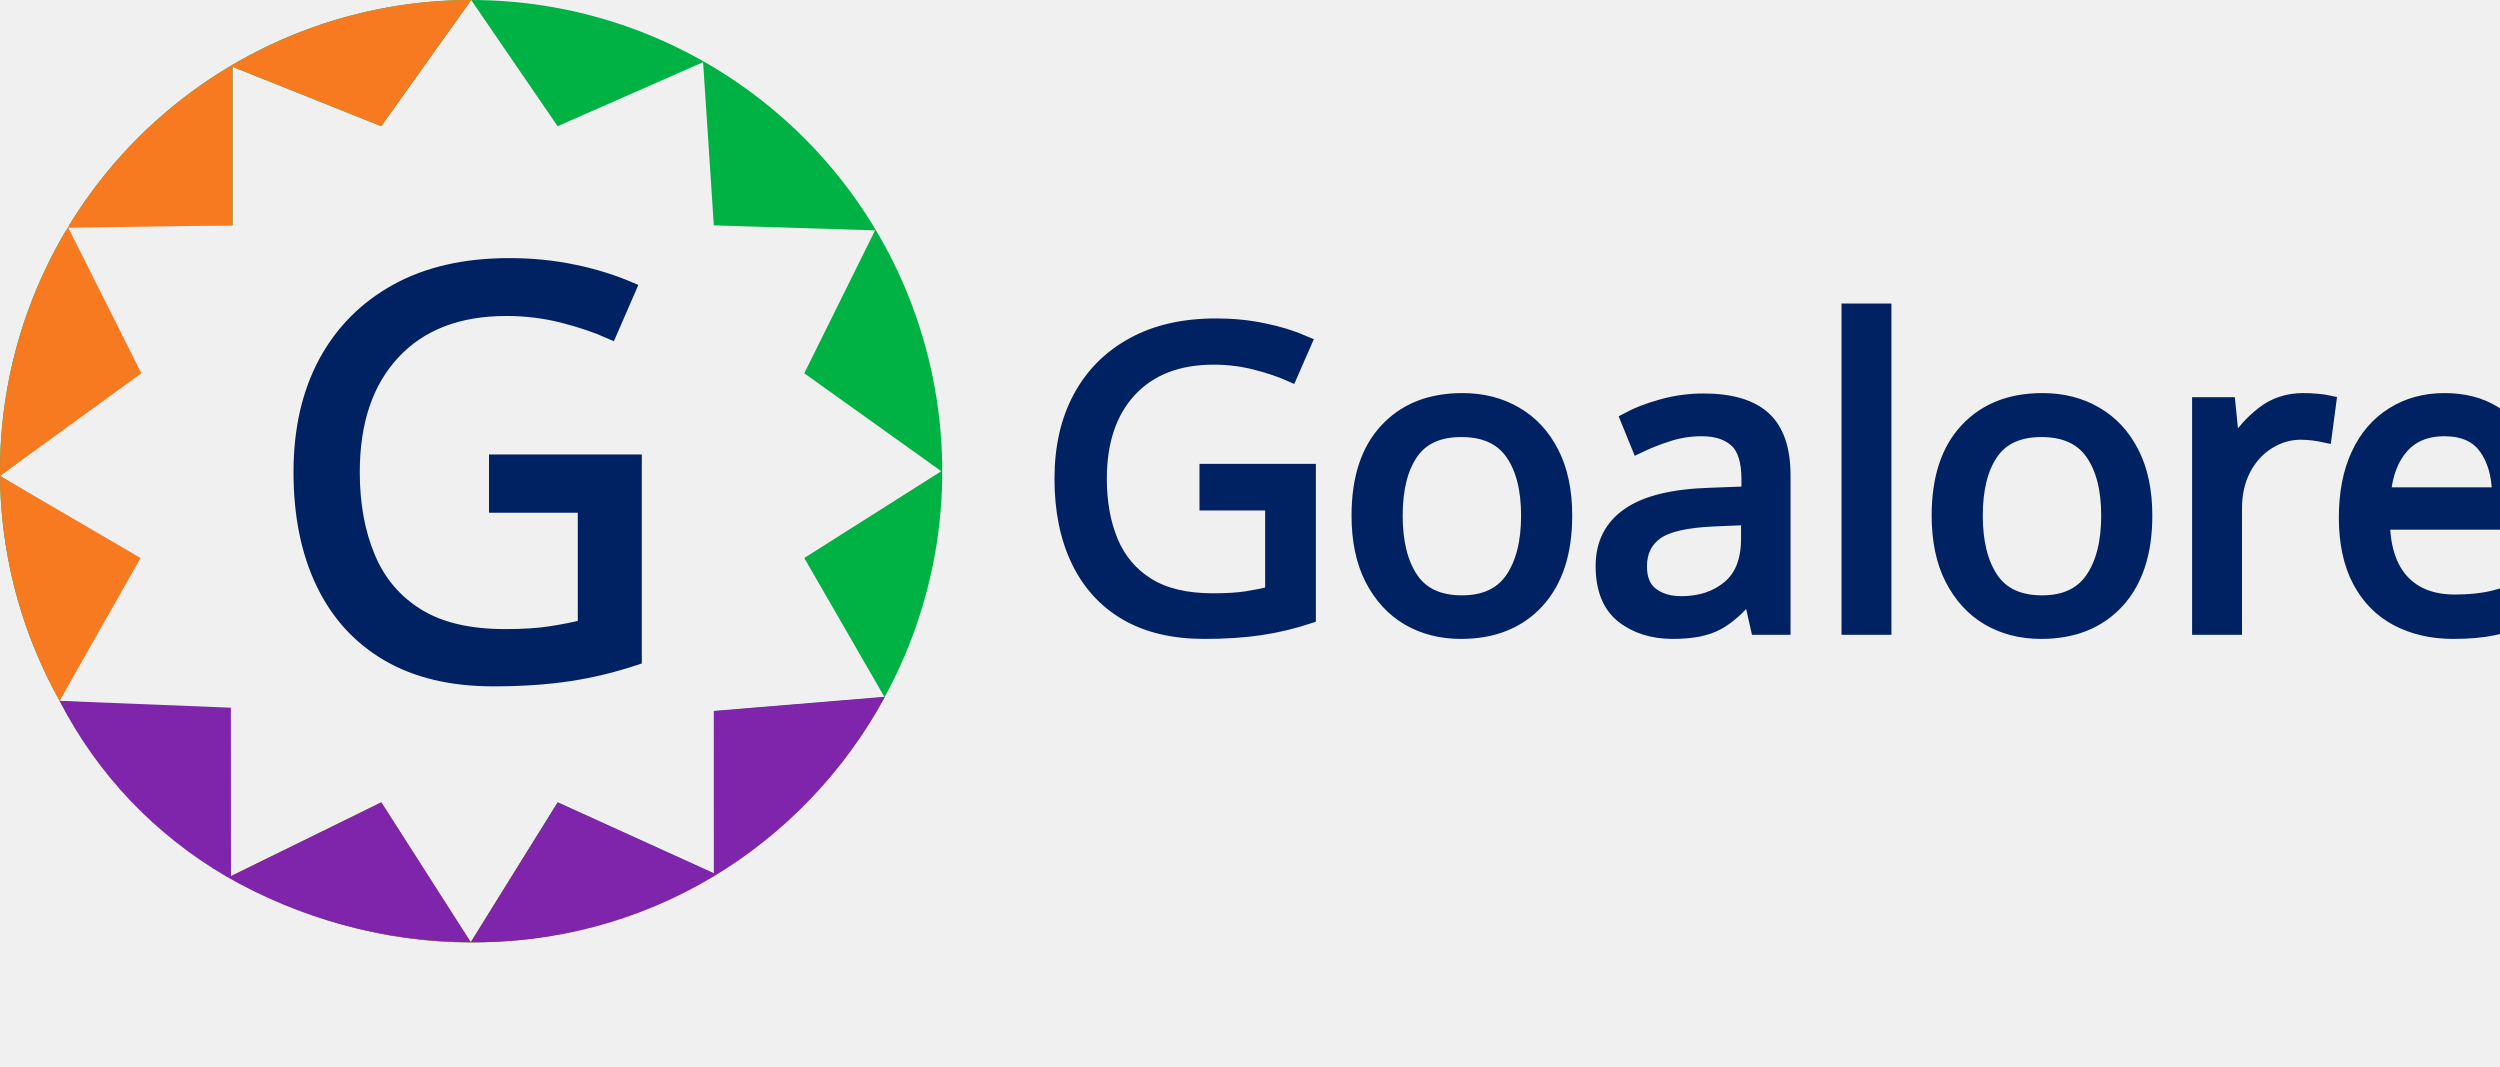
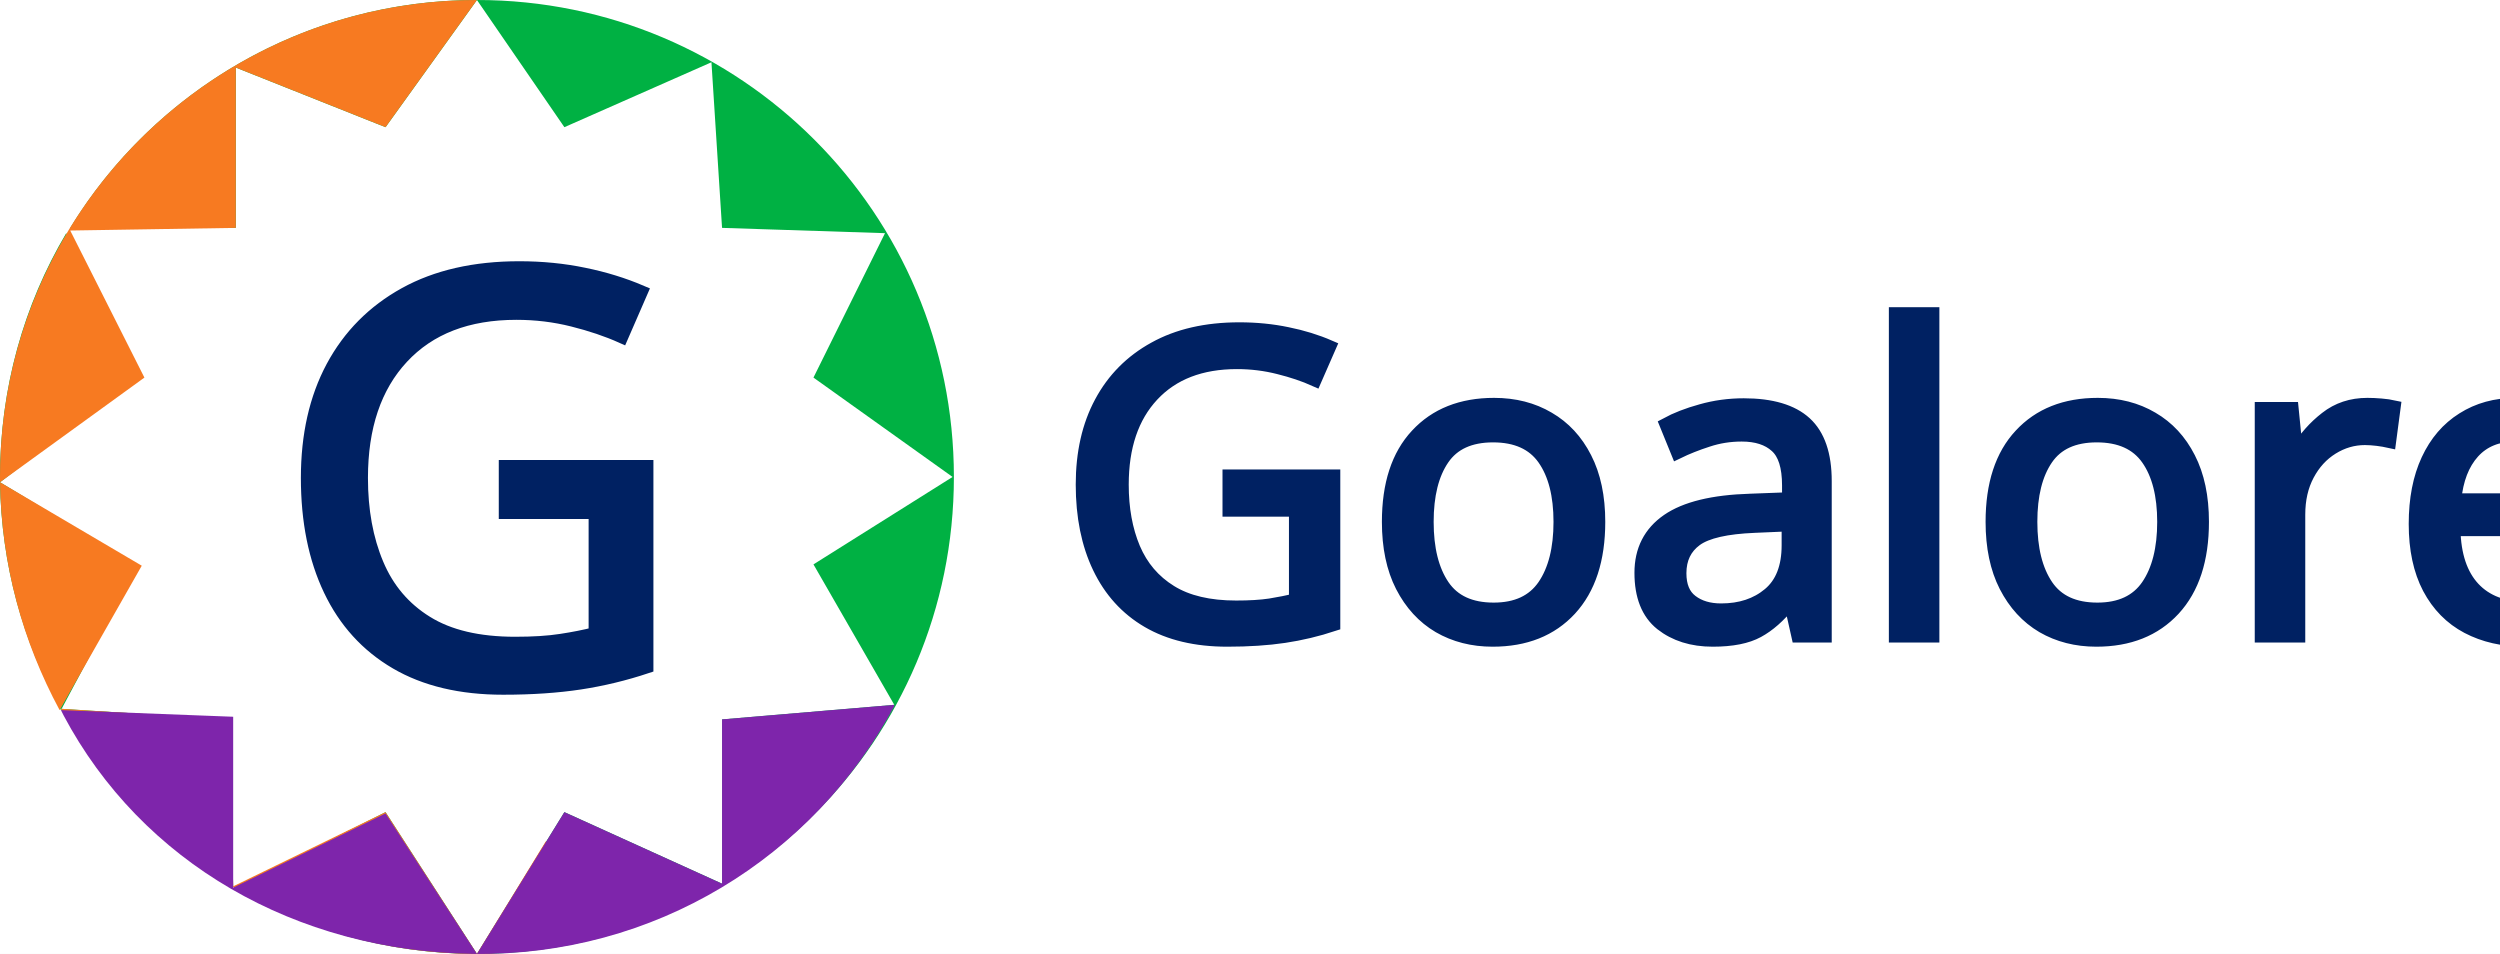
- <svg xmlns="http://www.w3.org/2000/svg" width="191" height="81.5" viewBox="0 0 191 81.5">
-   <g id="Group_2" data-name="Group 2" transform="translate(-8 -64)">
-     <g id="Group" transform="translate(8 64)">
+ <svg xmlns="http://www.w3.org/2000/svg" version="1.1" id="Layer_1" x="0px" y="0px" viewBox="0 0 188.7 72" style="enable-background:new 0 0 188.7 72;" xml:space="preserve">
+   <style type="text/css">
+ 	.st0{fill:#FFFFFF;}
+ 	.st1{fill-rule:evenodd;clip-rule:evenodd;fill:#00B143;}
+ 	.st2{fill-rule:evenodd;clip-rule:evenodd;fill:#F77A21;}
+ 	.st3{fill-rule:evenodd;clip-rule:evenodd;fill:#7E25AB;}
+ 	.st4{fill:#002162;}
+ 	.st5{font-family:'SegoeUI';}
+ 	.st6{font-size:43.2px;}
+ 	.st7{fill:none;stroke:#002162;}
+ 	.st8{font-size:32px;}
+ </style>
+   <rect y="0" class="st0" width="188.7" height="72" />
+   <g>
+     <g id="Group" transform="translate(8, 64)">
      <g id="Goalore">
-         <path id="Combined_Shape" data-name="Combined Shape" d="M36,72h-.043L42.6,61.308l11.934,5.429v-12.4L67.58,53.265,61.446,42.631,71.914,36,61.446,28.517,66.857,17.6l-12.321-.383L53.716,4.75,42.6,9.642,36,0A36.01,36.01,0,0,1,50.013,69.171,35.791,35.791,0,0,1,36,72Zm-.043,0h0a35.79,35.79,0,0,1-13.968-2.829,36.156,36.156,0,0,1-4.319-2.179l11.457-5.685L35.956,72Zm-18.39-5.067h0A36.265,36.265,0,0,1,4.555,53.545l12.759.788.253,12.6ZM4.552,53.541v0a36.234,36.234,0,0,1-1.723-3.526A35.779,35.779,0,0,1,0,36.361l10.369,6.27L4.553,53.539ZM0,36.359v0c0-.119,0-.238,0-.357A35.791,35.791,0,0,1,2.829,21.987a36.156,36.156,0,0,1,2.209-4.37l5.333,10.9L0,36.357ZM17.766,17.213H5.282A35.957,35.957,0,0,1,36,0L29.125,9.642,17.766,5.1V17.212Z" fill="#00b143" />
-         <path id="Combined_Shape-2" data-name="Combined Shape" d="M36,72h-.043l5.284-8.5c1.181,2.859,1.34,4.938.49,6.357S38.949,72,36,72Zm-.043,0h0a36.061,36.061,0,0,1-31.4-18.455l12.759.788.322,12.6,11.489-5.629L35.956,72ZM4.552,53.541v0a36.236,36.236,0,0,1-1.723-3.526A35.779,35.779,0,0,1,0,36.361l10.738,6.27L4.553,53.539ZM0,36.359v0c0-.119,0-.238,0-.357A35.969,35.969,0,0,1,36,0L29.125,9.642,17.766,5.1V17.212L5.215,17.4,10.8,28.517,0,36.358Z" fill="#f77a21" />
-         <path id="Combined_Shape-3" data-name="Combined Shape" d="M31.5,19.284a37.781,37.781,0,0,1-18.581-4.725A33.393,33.393,0,0,1,5.554,8.933,32.659,32.659,0,0,1,0,1.382l13.092.3.225,12.864L24.707,8.715l7.017,10.566,6.458-10.8L50.208,13.7,49.992,1.3,63.015,0l.02,0L62.99.086A35.962,35.962,0,0,1,50.138,13.973,35.239,35.239,0,0,1,31.5,19.284Z" transform="matrix(1, 0.017, -0.017, 1, 4.574, 52.163)" fill="#7e25ab" />
+         <path id="Combined-Shape" class="st1" d="M28-64c19.9,0,36,16.1,36,36S47.9,8,28,8l0,0l6.6-10.7l11.9,5.4V-9.7l13-1.1l-6.1-10.6     L63.9-28l-10.5-7.5l5.4-10.9l-12.3-0.4l-0.8-12.5l-11.1,4.9L28-64L28-64z M21.1-2.7L28,8l0,0C21.3,8,15,6.2,9.7,3L21.1-2.7z      M-3.4-10.5L9.3-9.7L9.6,2.9C4.1-0.3-0.4-4.9-3.4-10.5z M-8-27.6l10.4,6.3l-5.8,10.9C-6.3-15.6-7.9-21.4-8-27.6z M-3-46.4     l5.3,10.9L-8-27.6c0-0.1,0-0.2,0-0.4C-8-34.7-6.2-41-3-46.4z M28-64l-6.9,9.6L9.8-58.9v12.1H-2.7C3.6-57.1,15-64,28-64z" />
+         <path class="st2" d="M28,8L28,8l5.2-8.5C35.3,4.6,34.5,8,28,8z M-3.4-10.5L9.3-9.7L9.6,2.9l11.5-5.6L28,8l0,0     C14.5,8,2.7,0.6-3.4-10.5z M-8-27.6l10.7,6.3l-6.2,10.9C-6.3-15.6-7.9-21.4-8-27.6z M28-64l-6.9,9.6L9.8-58.9v12.1l-12.5,0.2     l5.6,11.1L-8-27.6c0-0.1,0-0.2,0-0.4C-8-47.9,8.1-64,28-64z" />
+         <path class="st3" d="M9.6-9.9V3l11.5-5.6L28,8l6.6-10.7l11.9,5.4V-9.7l13-1.1l0,0v0.1C53.4,0.7,41.4,8.2,27.7,8     C14.3,7.8,2.7,1.1-3.2-10l-0.2-0.4L9.6-9.9z" />
      </g>
-       <text id="G" transform="translate(12.6 4.5)" fill="#002162" stroke="#002162" stroke-miterlimit="10" stroke-width="1" font-size="43.2" font-family="SegoeUI, Segoe UI" letter-spacing="-0.013em">
-         <tspan x="7.682" y="47">G</tspan>
-       </text>
+       <text transform="matrix(1 0 0 1 12.5696 -12.5)" class="st4 st5 st6">G</text>
+       <text transform="matrix(1 0 0 1 12.5696 -12.5)" class="st7 st5 st6">G</text>
    </g>
-     <text id="Goalore-2" data-name="Goalore" transform="translate(85 77)" fill="#002162" stroke="#002162" stroke-miterlimit="10" stroke-width="1" font-size="32" font-family="SegoeUI, Segoe UI" letter-spacing="-0.013em">
-       <tspan x="2.108" y="35">Goalore</tspan>
-     </text>
+     <text transform="matrix(1 0 0 1 79.7433 48)" class="st4 st5 st8">Goalore</text>
+     <text transform="matrix(1 0 0 1 79.7433 48)" class="st7 st5 st8">Goalore</text>
  </g>
</svg>
